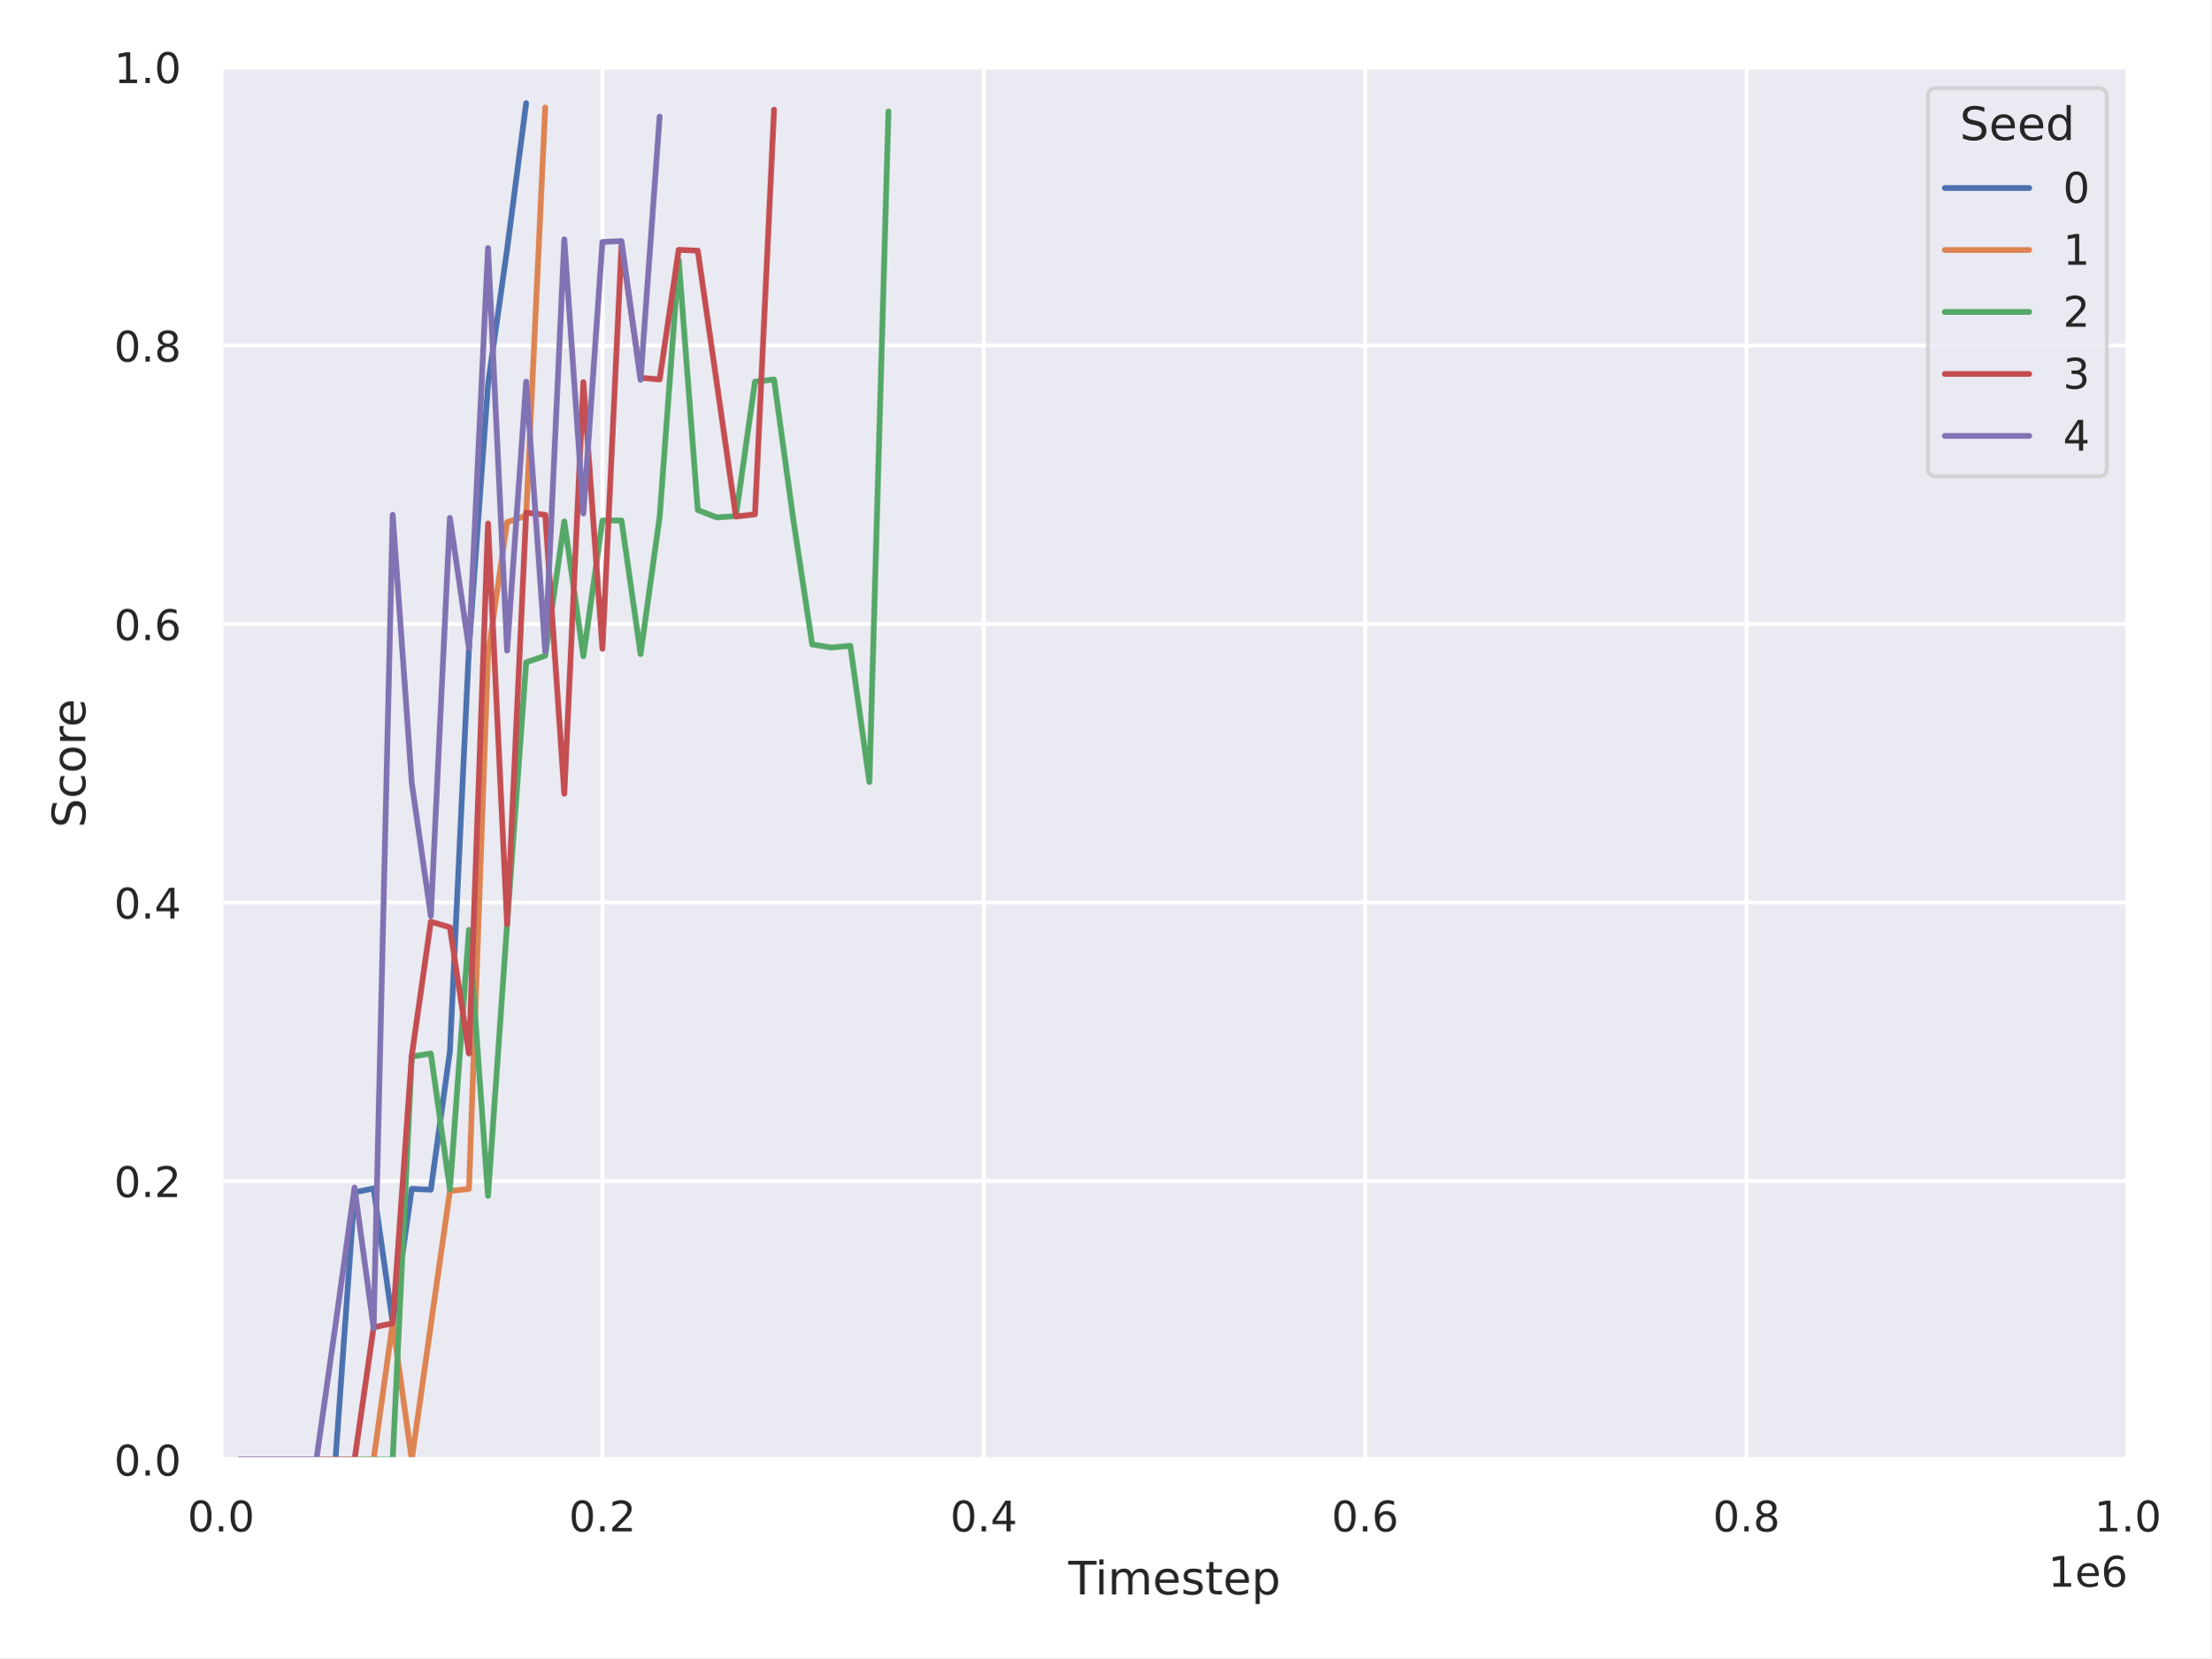
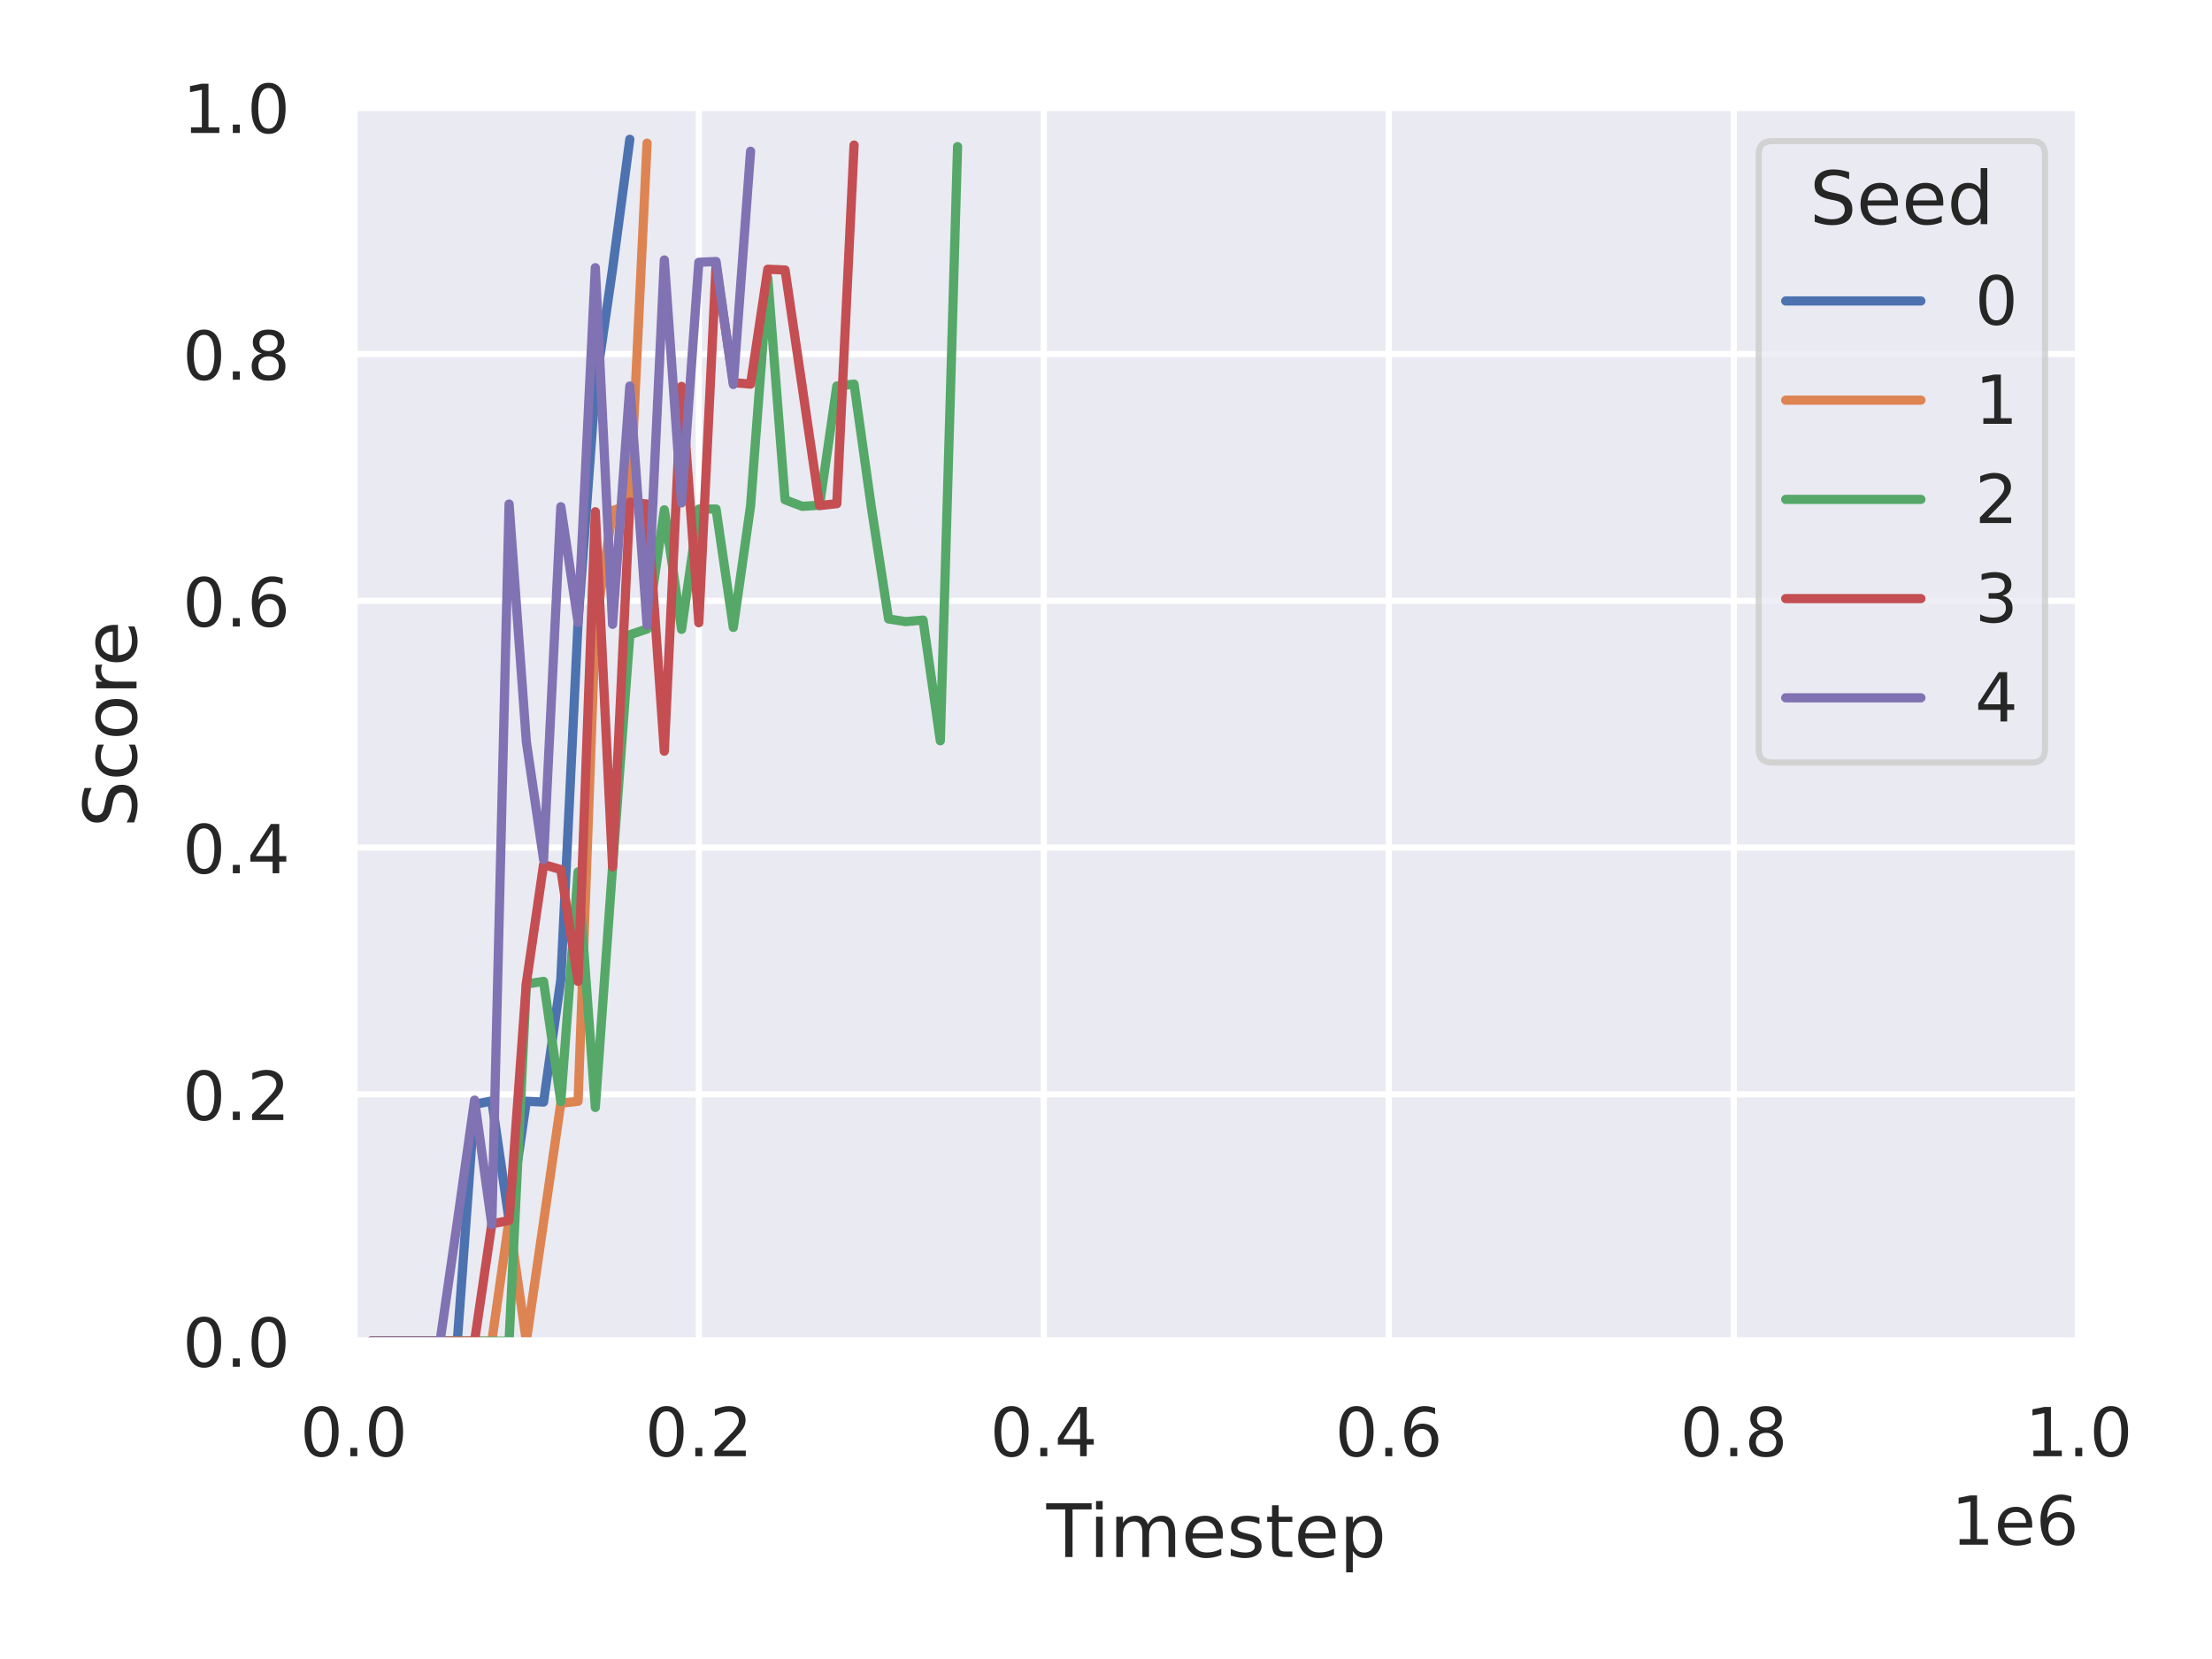
- <svg xmlns="http://www.w3.org/2000/svg" xmlns:xlink="http://www.w3.org/1999/xlink" width="460.8pt" height="345.6pt" viewBox="0 0 460.8 345.6" version="1.1">
+ <svg xmlns="http://www.w3.org/2000/svg" xmlns:xlink="http://www.w3.org/1999/xlink" width="288pt" height="216pt" viewBox="0 0 288 216" version="1.1">
  <defs>
    <style type="text/css">*{stroke-linejoin: round; stroke-linecap: butt}</style>
  </defs>
  <g id="figure_1">
    <g id="patch_1">
-       <path d="M 0 345.6  L 460.8 345.6  L 460.8 0  L 0 0  z " style="fill: #ffffff" />
+       <path d="M 0 216  L 288 216  L 288 0  L 0 0  z " style="fill: #ffffff" />
    </g>
    <g id="axes_1">
      <g id="patch_2">
-         <path d="M 46.068 304.212  L 443.457 304.212  L 443.457 13.968  L 46.068 13.968  z " style="fill: #eaeaf2" />
+         <path d="M 46.068 174.612  L 270.657 174.612  L 270.657 13.968  L 46.068 13.968  z " style="fill: #eaeaf2" />
      </g>
      <g id="matplotlib.axis_1">
        <g id="xtick_1">
          <g id="line2d_1">
-             <path d="M 46.068 304.212  L 46.068 13.968  " clip-path="url(#p42dad5c0af)" style="fill: none; stroke: #ffffff; stroke-width: 0.8; stroke-linecap: round" />
+             <path d="M 46.068 174.612  L 46.068 13.968  " clip-path="url(#pe290b1e24e)" style="fill: none; stroke: #ffffff; stroke-width: 0.8; stroke-linecap: round" />
          </g>
          <g id="text_1">
-             <g style="fill: #262626" transform="translate(39.07062 319.1986) scale(0.088 -0.088)">
+             <g style="fill: #262626" transform="translate(39.07062 189.5986) scale(0.088 -0.088)">
              <defs>
                <path id="DejaVuSans-30" d="M 2034 4250  Q 1547 4250 1301 3770  Q 1056 3291 1056 2328  Q 1056 1369 1301 889  Q 1547 409 2034 409  Q 2525 409 2770 889  Q 3016 1369 3016 2328  Q 3016 3291 2770 3770  Q 2525 4250 2034 4250  z M 2034 4750  Q 2819 4750 3233 4129  Q 3647 3509 3647 2328  Q 3647 1150 3233 529  Q 2819 -91 2034 -91  Q 1250 -91 836 529  Q 422 1150 422 2328  Q 422 3509 836 4129  Q 1250 4750 2034 4750  z " transform="scale(0.015625)" />
                <path id="DejaVuSans-2e" d="M 684 794  L 1344 794  L 1344 0  L 684 0  L 684 794  z " transform="scale(0.015625)" />
              </defs>
              <use xlink:href="#DejaVuSans-30" />
              <use xlink:href="#DejaVuSans-2e" x="63.623" />
              <use xlink:href="#DejaVuSans-30" x="95.41" />
            </g>
          </g>
        </g>
        <g id="xtick_2">
          <g id="line2d_2">
-             <path d="M 125.546 304.212  L 125.546 13.968  " clip-path="url(#p42dad5c0af)" style="fill: none; stroke: #ffffff; stroke-width: 0.8; stroke-linecap: round" />
+             <path d="M 90.986 174.612  L 90.986 13.968  " clip-path="url(#pe290b1e24e)" style="fill: none; stroke: #ffffff; stroke-width: 0.8; stroke-linecap: round" />
          </g>
          <g id="text_2">
-             <g style="fill: #262626" transform="translate(118.5484 319.1986) scale(0.088 -0.088)">
+             <g style="fill: #262626" transform="translate(83.98843 189.5986) scale(0.088 -0.088)">
              <defs>
                <path id="DejaVuSans-32" d="M 1228 531  L 3431 531  L 3431 0  L 469 0  L 469 531  Q 828 903 1448 1529  Q 2069 2156 2228 2338  Q 2531 2678 2651 2914  Q 2772 3150 2772 3378  Q 2772 3750 2511 3984  Q 2250 4219 1831 4219  Q 1534 4219 1204 4116  Q 875 4013 500 3803  L 500 4441  Q 881 4594 1212 4672  Q 1544 4750 1819 4750  Q 2544 4750 2975 4387  Q 3406 4025 3406 3419  Q 3406 3131 3298 2873  Q 3191 2616 2906 2266  Q 2828 2175 2409 1742  Q 1991 1309 1228 531  z " transform="scale(0.015625)" />
              </defs>
              <use xlink:href="#DejaVuSans-30" />
              <use xlink:href="#DejaVuSans-2e" x="63.623" />
              <use xlink:href="#DejaVuSans-32" x="95.41" />
            </g>
          </g>
        </g>
        <g id="xtick_3">
          <g id="line2d_3">
-             <path d="M 205.024 304.212  L 205.024 13.968  " clip-path="url(#p42dad5c0af)" style="fill: none; stroke: #ffffff; stroke-width: 0.8; stroke-linecap: round" />
+             <path d="M 135.904 174.612  L 135.904 13.968  " clip-path="url(#pe290b1e24e)" style="fill: none; stroke: #ffffff; stroke-width: 0.8; stroke-linecap: round" />
          </g>
          <g id="text_3">
-             <g style="fill: #262626" transform="translate(198.0262 319.1986) scale(0.088 -0.088)">
+             <g style="fill: #262626" transform="translate(128.9062 189.5986) scale(0.088 -0.088)">
              <defs>
                <path id="DejaVuSans-34" d="M 2419 4116  L 825 1625  L 2419 1625  L 2419 4116  z M 2253 4666  L 3047 4666  L 3047 1625  L 3713 1625  L 3713 1100  L 3047 1100  L 3047 0  L 2419 0  L 2419 1100  L 313 1100  L 313 1709  L 2253 4666  z " transform="scale(0.015625)" />
              </defs>
              <use xlink:href="#DejaVuSans-30" />
              <use xlink:href="#DejaVuSans-2e" x="63.623" />
              <use xlink:href="#DejaVuSans-34" x="95.41" />
            </g>
          </g>
        </g>
        <g id="xtick_4">
          <g id="line2d_4">
-             <path d="M 284.501 304.212  L 284.501 13.968  " clip-path="url(#p42dad5c0af)" style="fill: none; stroke: #ffffff; stroke-width: 0.8; stroke-linecap: round" />
+             <path d="M 180.821 174.612  L 180.821 13.968  " clip-path="url(#pe290b1e24e)" style="fill: none; stroke: #ffffff; stroke-width: 0.8; stroke-linecap: round" />
          </g>
          <g id="text_4">
-             <g style="fill: #262626" transform="translate(277.504 319.1986) scale(0.088 -0.088)">
+             <g style="fill: #262626" transform="translate(173.824 189.5986) scale(0.088 -0.088)">
              <defs>
                <path id="DejaVuSans-36" d="M 2113 2584  Q 1688 2584 1439 2293  Q 1191 2003 1191 1497  Q 1191 994 1439 701  Q 1688 409 2113 409  Q 2538 409 2786 701  Q 3034 994 3034 1497  Q 3034 2003 2786 2293  Q 2538 2584 2113 2584  z M 3366 4563  L 3366 3988  Q 3128 4100 2886 4159  Q 2644 4219 2406 4219  Q 1781 4219 1451 3797  Q 1122 3375 1075 2522  Q 1259 2794 1537 2939  Q 1816 3084 2150 3084  Q 2853 3084 3261 2657  Q 3669 2231 3669 1497  Q 3669 778 3244 343  Q 2819 -91 2113 -91  Q 1303 -91 875 529  Q 447 1150 447 2328  Q 447 3434 972 4092  Q 1497 4750 2381 4750  Q 2619 4750 2861 4703  Q 3103 4656 3366 4563  z " transform="scale(0.015625)" />
              </defs>
              <use xlink:href="#DejaVuSans-30" />
              <use xlink:href="#DejaVuSans-2e" x="63.623" />
              <use xlink:href="#DejaVuSans-36" x="95.41" />
            </g>
          </g>
        </g>
        <g id="xtick_5">
          <g id="line2d_5">
-             <path d="M 363.979 304.212  L 363.979 13.968  " clip-path="url(#p42dad5c0af)" style="fill: none; stroke: #ffffff; stroke-width: 0.8; stroke-linecap: round" />
+             <path d="M 225.739 174.612  L 225.739 13.968  " clip-path="url(#pe290b1e24e)" style="fill: none; stroke: #ffffff; stroke-width: 0.8; stroke-linecap: round" />
          </g>
          <g id="text_5">
-             <g style="fill: #262626" transform="translate(356.9818 319.1986) scale(0.088 -0.088)">
+             <g style="fill: #262626" transform="translate(218.7418 189.5986) scale(0.088 -0.088)">
              <defs>
                <path id="DejaVuSans-38" d="M 2034 2216  Q 1584 2216 1326 1975  Q 1069 1734 1069 1313  Q 1069 891 1326 650  Q 1584 409 2034 409  Q 2484 409 2743 651  Q 3003 894 3003 1313  Q 3003 1734 2745 1975  Q 2488 2216 2034 2216  z M 1403 2484  Q 997 2584 770 2862  Q 544 3141 544 3541  Q 544 4100 942 4425  Q 1341 4750 2034 4750  Q 2731 4750 3128 4425  Q 3525 4100 3525 3541  Q 3525 3141 3298 2862  Q 3072 2584 2669 2484  Q 3125 2378 3379 2068  Q 3634 1759 3634 1313  Q 3634 634 3220 271  Q 2806 -91 2034 -91  Q 1263 -91 848 271  Q 434 634 434 1313  Q 434 1759 690 2068  Q 947 2378 1403 2484  z M 1172 3481  Q 1172 3119 1398 2916  Q 1625 2713 2034 2713  Q 2441 2713 2670 2916  Q 2900 3119 2900 3481  Q 2900 3844 2670 4047  Q 2441 4250 2034 4250  Q 1625 4250 1398 4047  Q 1172 3844 1172 3481  z " transform="scale(0.015625)" />
              </defs>
              <use xlink:href="#DejaVuSans-30" />
              <use xlink:href="#DejaVuSans-2e" x="63.623" />
              <use xlink:href="#DejaVuSans-38" x="95.41" />
            </g>
          </g>
        </g>
        <g id="xtick_6">
          <g id="line2d_6">
-             <path d="M 443.457 304.212  L 443.457 13.968  " clip-path="url(#p42dad5c0af)" style="fill: none; stroke: #ffffff; stroke-width: 0.8; stroke-linecap: round" />
+             <path d="M 270.657 174.612  L 270.657 13.968  " clip-path="url(#pe290b1e24e)" style="fill: none; stroke: #ffffff; stroke-width: 0.8; stroke-linecap: round" />
          </g>
          <g id="text_6">
-             <g style="fill: #262626" transform="translate(436.4596 319.1986) scale(0.088 -0.088)">
+             <g style="fill: #262626" transform="translate(263.6596 189.5986) scale(0.088 -0.088)">
              <defs>
                <path id="DejaVuSans-31" d="M 794 531  L 1825 531  L 1825 4091  L 703 3866  L 703 4441  L 1819 4666  L 2450 4666  L 2450 531  L 3481 531  L 3481 0  L 794 0  L 794 531  z " transform="scale(0.015625)" />
              </defs>
              <use xlink:href="#DejaVuSans-31" />
              <use xlink:href="#DejaVuSans-2e" x="63.623" />
              <use xlink:href="#DejaVuSans-30" x="95.41" />
            </g>
          </g>
        </g>
        <g id="text_7">
-           <g style="fill: #262626" transform="translate(222.6353 332.3232) scale(0.096 -0.096)">
+           <g style="fill: #262626" transform="translate(136.2353 202.7233) scale(0.096 -0.096)">
            <defs>
              <path id="DejaVuSans-54" d="M -19 4666  L 3928 4666  L 3928 4134  L 2272 4134  L 2272 0  L 1638 0  L 1638 4134  L -19 4134  L -19 4666  z " transform="scale(0.015625)" />
              <path id="DejaVuSans-69" d="M 603 3500  L 1178 3500  L 1178 0  L 603 0  L 603 3500  z M 603 4863  L 1178 4863  L 1178 4134  L 603 4134  L 603 4863  z " transform="scale(0.015625)" />
              <path id="DejaVuSans-6d" d="M 3328 2828  Q 3544 3216 3844 3400  Q 4144 3584 4550 3584  Q 5097 3584 5394 3201  Q 5691 2819 5691 2113  L 5691 0  L 5113 0  L 5113 2094  Q 5113 2597 4934 2840  Q 4756 3084 4391 3084  Q 3944 3084 3684 2787  Q 3425 2491 3425 1978  L 3425 0  L 2847 0  L 2847 2094  Q 2847 2600 2669 2842  Q 2491 3084 2119 3084  Q 1678 3084 1418 2786  Q 1159 2488 1159 1978  L 1159 0  L 581 0  L 581 3500  L 1159 3500  L 1159 2956  Q 1356 3278 1631 3431  Q 1906 3584 2284 3584  Q 2666 3584 2933 3390  Q 3200 3197 3328 2828  z " transform="scale(0.015625)" />
              <path id="DejaVuSans-65" d="M 3597 1894  L 3597 1613  L 953 1613  Q 991 1019 1311 708  Q 1631 397 2203 397  Q 2534 397 2845 478  Q 3156 559 3463 722  L 3463 178  Q 3153 47 2828 -22  Q 2503 -91 2169 -91  Q 1331 -91 842 396  Q 353 884 353 1716  Q 353 2575 817 3079  Q 1281 3584 2069 3584  Q 2775 3584 3186 3129  Q 3597 2675 3597 1894  z M 3022 2063  Q 3016 2534 2758 2815  Q 2500 3097 2075 3097  Q 1594 3097 1305 2825  Q 1016 2553 972 2059  L 3022 2063  z " transform="scale(0.015625)" />
              <path id="DejaVuSans-73" d="M 2834 3397  L 2834 2853  Q 2591 2978 2328 3040  Q 2066 3103 1784 3103  Q 1356 3103 1142 2972  Q 928 2841 928 2578  Q 928 2378 1081 2264  Q 1234 2150 1697 2047  L 1894 2003  Q 2506 1872 2764 1633  Q 3022 1394 3022 966  Q 3022 478 2636 193  Q 2250 -91 1575 -91  Q 1294 -91 989 -36  Q 684 19 347 128  L 347 722  Q 666 556 975 473  Q 1284 391 1588 391  Q 1994 391 2212 530  Q 2431 669 2431 922  Q 2431 1156 2273 1281  Q 2116 1406 1581 1522  L 1381 1569  Q 847 1681 609 1914  Q 372 2147 372 2553  Q 372 3047 722 3315  Q 1072 3584 1716 3584  Q 2034 3584 2315 3537  Q 2597 3491 2834 3397  z " transform="scale(0.015625)" />
              <path id="DejaVuSans-74" d="M 1172 4494  L 1172 3500  L 2356 3500  L 2356 3053  L 1172 3053  L 1172 1153  Q 1172 725 1289 603  Q 1406 481 1766 481  L 2356 481  L 2356 0  L 1766 0  Q 1100 0 847 248  Q 594 497 594 1153  L 594 3053  L 172 3053  L 172 3500  L 594 3500  L 594 4494  L 1172 4494  z " transform="scale(0.015625)" />
              <path id="DejaVuSans-70" d="M 1159 525  L 1159 -1331  L 581 -1331  L 581 3500  L 1159 3500  L 1159 2969  Q 1341 3281 1617 3432  Q 1894 3584 2278 3584  Q 2916 3584 3314 3078  Q 3713 2572 3713 1747  Q 3713 922 3314 415  Q 2916 -91 2278 -91  Q 1894 -91 1617 61  Q 1341 213 1159 525  z M 3116 1747  Q 3116 2381 2855 2742  Q 2594 3103 2138 3103  Q 1681 3103 1420 2742  Q 1159 2381 1159 1747  Q 1159 1113 1420 752  Q 1681 391 2138 391  Q 2594 391 2855 752  Q 3116 1113 3116 1747  z " transform="scale(0.015625)" />
            </defs>
            <use xlink:href="#DejaVuSans-54" />
            <use xlink:href="#DejaVuSans-69" x="57.959" />
            <use xlink:href="#DejaVuSans-6d" x="85.742" />
            <use xlink:href="#DejaVuSans-65" x="183.154" />
            <use xlink:href="#DejaVuSans-73" x="244.678" />
            <use xlink:href="#DejaVuSans-74" x="296.777" />
            <use xlink:href="#DejaVuSans-65" x="335.986" />
            <use xlink:href="#DejaVuSans-70" x="397.51" />
          </g>
        </g>
        <g id="text_8">
-           <g style="fill: #262626" transform="translate(426.8442 330.7154) scale(0.088 -0.088)">
+           <g style="fill: #262626" transform="translate(254.0443 201.1154) scale(0.088 -0.088)">
            <use xlink:href="#DejaVuSans-31" />
            <use xlink:href="#DejaVuSans-65" x="63.623" />
            <use xlink:href="#DejaVuSans-36" x="125.146" />
          </g>
        </g>
      </g>
      <g id="matplotlib.axis_2">
        <g id="ytick_1">
          <g id="line2d_7">
-             <path d="M 46.068 304.212  L 443.457 304.212  " clip-path="url(#p42dad5c0af)" style="fill: none; stroke: #ffffff; stroke-width: 0.8; stroke-linecap: round" />
+             <path d="M 46.068 174.612  L 270.657 174.612  " clip-path="url(#pe290b1e24e)" style="fill: none; stroke: #ffffff; stroke-width: 0.8; stroke-linecap: round" />
          </g>
          <g id="text_9">
-             <g style="fill: #262626" transform="translate(23.77325 307.5553) scale(0.088 -0.088)">
+             <g style="fill: #262626" transform="translate(23.77325 177.9553) scale(0.088 -0.088)">
              <use xlink:href="#DejaVuSans-30" />
              <use xlink:href="#DejaVuSans-2e" x="63.623" />
              <use xlink:href="#DejaVuSans-30" x="95.41" />
            </g>
          </g>
        </g>
        <g id="ytick_2">
          <g id="line2d_8">
-             <path d="M 46.068 246.163  L 443.457 246.163  " clip-path="url(#p42dad5c0af)" style="fill: none; stroke: #ffffff; stroke-width: 0.8; stroke-linecap: round" />
+             <path d="M 46.068 142.483  L 270.657 142.483  " clip-path="url(#pe290b1e24e)" style="fill: none; stroke: #ffffff; stroke-width: 0.8; stroke-linecap: round" />
          </g>
          <g id="text_10">
-             <g style="fill: #262626" transform="translate(23.77325 249.5065) scale(0.088 -0.088)">
+             <g style="fill: #262626" transform="translate(23.77325 145.8265) scale(0.088 -0.088)">
              <use xlink:href="#DejaVuSans-30" />
              <use xlink:href="#DejaVuSans-2e" x="63.623" />
              <use xlink:href="#DejaVuSans-32" x="95.41" />
            </g>
          </g>
        </g>
        <g id="ytick_3">
          <g id="line2d_9">
-             <path d="M 46.068 188.114  L 443.457 188.114  " clip-path="url(#p42dad5c0af)" style="fill: none; stroke: #ffffff; stroke-width: 0.8; stroke-linecap: round" />
+             <path d="M 46.068 110.354  L 270.657 110.354  " clip-path="url(#pe290b1e24e)" style="fill: none; stroke: #ffffff; stroke-width: 0.8; stroke-linecap: round" />
          </g>
          <g id="text_11">
-             <g style="fill: #262626" transform="translate(23.77325 191.4577) scale(0.088 -0.088)">
+             <g style="fill: #262626" transform="translate(23.77325 113.6977) scale(0.088 -0.088)">
              <use xlink:href="#DejaVuSans-30" />
              <use xlink:href="#DejaVuSans-2e" x="63.623" />
              <use xlink:href="#DejaVuSans-34" x="95.41" />
            </g>
          </g>
        </g>
        <g id="ytick_4">
          <g id="line2d_10">
-             <path d="M 46.068 130.066  L 443.457 130.066  " clip-path="url(#p42dad5c0af)" style="fill: none; stroke: #ffffff; stroke-width: 0.8; stroke-linecap: round" />
+             <path d="M 46.068 78.226  L 270.657 78.226  " clip-path="url(#pe290b1e24e)" style="fill: none; stroke: #ffffff; stroke-width: 0.8; stroke-linecap: round" />
          </g>
          <g id="text_12">
-             <g style="fill: #262626" transform="translate(23.77325 133.4089) scale(0.088 -0.088)">
+             <g style="fill: #262626" transform="translate(23.77325 81.56891) scale(0.088 -0.088)">
              <use xlink:href="#DejaVuSans-30" />
              <use xlink:href="#DejaVuSans-2e" x="63.623" />
              <use xlink:href="#DejaVuSans-36" x="95.41" />
            </g>
          </g>
        </g>
        <g id="ytick_5">
          <g id="line2d_11">
-             <path d="M 46.068 72.017  L 443.457 72.017  " clip-path="url(#p42dad5c0af)" style="fill: none; stroke: #ffffff; stroke-width: 0.8; stroke-linecap: round" />
+             <path d="M 46.068 46.097  L 270.657 46.097  " clip-path="url(#pe290b1e24e)" style="fill: none; stroke: #ffffff; stroke-width: 0.8; stroke-linecap: round" />
          </g>
          <g id="text_13">
-             <g style="fill: #262626" transform="translate(23.77325 75.36011) scale(0.088 -0.088)">
+             <g style="fill: #262626" transform="translate(23.77325 49.44011) scale(0.088 -0.088)">
              <use xlink:href="#DejaVuSans-30" />
              <use xlink:href="#DejaVuSans-2e" x="63.623" />
              <use xlink:href="#DejaVuSans-38" x="95.41" />
            </g>
          </g>
        </g>
        <g id="ytick_6">
          <g id="line2d_12">
-             <path d="M 46.068 13.968  L 443.457 13.968  " clip-path="url(#p42dad5c0af)" style="fill: none; stroke: #ffffff; stroke-width: 0.8; stroke-linecap: round" />
+             <path d="M 46.068 13.968  L 270.657 13.968  " clip-path="url(#pe290b1e24e)" style="fill: none; stroke: #ffffff; stroke-width: 0.8; stroke-linecap: round" />
          </g>
          <g id="text_14">
            <g style="fill: #262626" transform="translate(23.77325 17.31131) scale(0.088 -0.088)">
              <use xlink:href="#DejaVuSans-31" />
              <use xlink:href="#DejaVuSans-2e" x="63.623" />
              <use xlink:href="#DejaVuSans-30" x="95.41" />
            </g>
          </g>
        </g>
        <g id="text_15">
-           <g style="fill: #262626" transform="translate(17.77675 172.5323) rotate(-90) scale(0.096 -0.096)">
+           <g style="fill: #262626" transform="translate(17.77675 107.7322) rotate(-90) scale(0.096 -0.096)">
            <defs>
              <path id="DejaVuSans-53" d="M 3425 4513  L 3425 3897  Q 3066 4069 2747 4153  Q 2428 4238 2131 4238  Q 1616 4238 1336 4038  Q 1056 3838 1056 3469  Q 1056 3159 1242 3001  Q 1428 2844 1947 2747  L 2328 2669  Q 3034 2534 3370 2195  Q 3706 1856 3706 1288  Q 3706 609 3251 259  Q 2797 -91 1919 -91  Q 1588 -91 1214 -16  Q 841 59 441 206  L 441 856  Q 825 641 1194 531  Q 1563 422 1919 422  Q 2459 422 2753 634  Q 3047 847 3047 1241  Q 3047 1584 2836 1778  Q 2625 1972 2144 2069  L 1759 2144  Q 1053 2284 737 2584  Q 422 2884 422 3419  Q 422 4038 858 4394  Q 1294 4750 2059 4750  Q 2388 4750 2728 4690  Q 3069 4631 3425 4513  z " transform="scale(0.015625)" />
              <path id="DejaVuSans-63" d="M 3122 3366  L 3122 2828  Q 2878 2963 2633 3030  Q 2388 3097 2138 3097  Q 1578 3097 1268 2742  Q 959 2388 959 1747  Q 959 1106 1268 751  Q 1578 397 2138 397  Q 2388 397 2633 464  Q 2878 531 3122 666  L 3122 134  Q 2881 22 2623 -34  Q 2366 -91 2075 -91  Q 1284 -91 818 406  Q 353 903 353 1747  Q 353 2603 823 3093  Q 1294 3584 2113 3584  Q 2378 3584 2631 3529  Q 2884 3475 3122 3366  z " transform="scale(0.015625)" />
              <path id="DejaVuSans-6f" d="M 1959 3097  Q 1497 3097 1228 2736  Q 959 2375 959 1747  Q 959 1119 1226 758  Q 1494 397 1959 397  Q 2419 397 2687 759  Q 2956 1122 2956 1747  Q 2956 2369 2687 2733  Q 2419 3097 1959 3097  z M 1959 3584  Q 2709 3584 3137 3096  Q 3566 2609 3566 1747  Q 3566 888 3137 398  Q 2709 -91 1959 -91  Q 1206 -91 779 398  Q 353 888 353 1747  Q 353 2609 779 3096  Q 1206 3584 1959 3584  z " transform="scale(0.015625)" />
              <path id="DejaVuSans-72" d="M 2631 2963  Q 2534 3019 2420 3045  Q 2306 3072 2169 3072  Q 1681 3072 1420 2755  Q 1159 2438 1159 1844  L 1159 0  L 581 0  L 581 3500  L 1159 3500  L 1159 2956  Q 1341 3275 1631 3429  Q 1922 3584 2338 3584  Q 2397 3584 2469 3576  Q 2541 3569 2628 3553  L 2631 2963  z " transform="scale(0.015625)" />
            </defs>
            <use xlink:href="#DejaVuSans-53" />
            <use xlink:href="#DejaVuSans-63" x="63.477" />
            <use xlink:href="#DejaVuSans-6f" x="118.457" />
            <use xlink:href="#DejaVuSans-72" x="179.639" />
            <use xlink:href="#DejaVuSans-65" x="218.502" />
          </g>
        </g>
      </g>
      <g id="PolyCollection_1" />
      <g id="PolyCollection_2" />
      <g id="PolyCollection_3" />
      <g id="PolyCollection_4" />
      <g id="PolyCollection_5" />
      <g id="line2d_13">
-         <path d="M 50.042 304.212  L 54.016 304.212  L 57.99 304.212  L 61.964 304.212  L 65.937 304.212  L 69.911 304.212  L 73.885 248.521  L 77.859 247.705  L 81.833 275.732  L 85.807 247.796  L 89.781 247.977  L 93.755 219.134  L 97.729 135.054  L 101.702 80.089  L 105.676 51.972  L 109.65 21.496  " clip-path="url(#p42dad5c0af)" style="fill: none; stroke: #4c72b0; stroke-width: 1.2; stroke-linecap: round" />
+         <path d="M 48.314 174.612  L 50.56 174.612  L 52.806 174.612  L 55.052 174.612  L 57.297 174.612  L 59.543 174.612  L 61.789 143.788  L 64.035 143.337  L 66.281 158.849  L 68.527 143.387  L 70.773 143.487  L 73.019 127.523  L 75.265 80.987  L 77.51 50.565  L 79.756 35.002  L 82.002 18.135  " clip-path="url(#pe290b1e24e)" style="fill: none; stroke: #4c72b0; stroke-width: 1.2; stroke-linecap: round" />
      </g>
      <g id="line2d_14">
-         <path d="M 50.042 304.212  L 54.016 304.212  L 57.99 304.212  L 61.964 304.212  L 65.937 304.212  L 69.911 304.212  L 73.885 304.212  L 77.859 304.212  L 81.833 275.732  L 85.807 304.212  L 89.781 276.185  L 93.755 248.249  L 97.729 247.796  L 101.702 136.415  L 105.676 108.842  L 109.65 107.481  L 113.624 22.403  " clip-path="url(#p42dad5c0af)" style="fill: none; stroke: #dd8452; stroke-width: 1.2; stroke-linecap: round" />
+         <path d="M 48.314 174.612  L 50.56 174.612  L 52.806 174.612  L 55.052 174.612  L 57.297 174.612  L 59.543 174.612  L 61.789 174.612  L 64.035 174.612  L 66.281 158.849  L 68.527 174.612  L 70.773 159.1  L 73.019 143.638  L 75.265 143.387  L 77.51 81.74  L 79.756 66.479  L 82.002 65.725  L 84.248 18.637  " clip-path="url(#pe290b1e24e)" style="fill: none; stroke: #dd8452; stroke-width: 1.2; stroke-linecap: round" />
      </g>
      <g id="line2d_15">
-         <path d="M 50.042 304.212  L 54.016 304.212  L 57.99 304.212  L 61.964 304.212  L 65.937 304.212  L 69.911 304.212  L 73.885 304.212  L 77.859 304.212  L 81.833 304.212  L 85.807 220.223  L 89.781 219.588  L 93.755 247.887  L 97.729 193.829  L 101.702 249.247  L 105.676 192.649  L 109.65 138.047  L 113.624 136.687  L 117.598 108.66  L 121.572 136.777  L 125.546 108.479  L 129.52 108.479  L 133.494 136.324  L 137.467 107.753  L 141.441 54.149  L 145.415 106.302  L 149.389 107.844  L 153.363 107.572  L 157.337 79.545  L 161.311 79.091  L 165.285 108.025  L 169.259 134.329  L 173.232 134.963  L 177.206 134.601  L 181.18 162.99  L 185.154 23.22  " clip-path="url(#p42dad5c0af)" style="fill: none; stroke: #55a868; stroke-width: 1.2; stroke-linecap: round" />
+         <path d="M 48.314 174.612  L 50.56 174.612  L 52.806 174.612  L 55.052 174.612  L 57.297 174.612  L 59.543 174.612  L 61.789 174.612  L 64.035 174.612  L 66.281 174.612  L 68.527 128.126  L 70.773 127.774  L 73.019 143.437  L 75.265 113.517  L 77.51 144.19  L 79.756 112.864  L 82.002 82.643  L 84.248 81.89  L 86.494 66.378  L 88.74 81.94  L 90.986 66.278  L 93.232 66.278  L 95.478 81.689  L 97.723 65.876  L 99.969 36.207  L 102.215 65.073  L 104.461 65.926  L 106.707 65.776  L 108.953 50.264  L 111.199 50.012  L 113.445 66.027  L 115.691 80.585  L 117.936 80.936  L 120.182 80.736  L 122.428 96.449  L 124.674 19.089  " clip-path="url(#pe290b1e24e)" style="fill: none; stroke: #55a868; stroke-width: 1.2; stroke-linecap: round" />
      </g>
      <g id="line2d_16">
-         <path d="M 50.042 304.212  L 54.016 304.212  L 57.99 304.212  L 61.964 304.212  L 65.937 304.212  L 69.911 304.212  L 73.885 304.212  L 77.859 276.639  L 81.833 275.823  L 85.807 220.041  L 89.781 192.105  L 93.755 193.284  L 97.729 219.588  L 101.702 109.114  L 105.676 192.649  L 109.65 106.846  L 113.624 107.3  L 117.598 165.439  L 121.572 79.636  L 125.546 135.236  L 129.52 51.065  L 133.494 78.729  L 137.467 79.091  L 141.441 52.063  L 145.415 52.244  L 149.389 79.908  L 153.363 107.662  L 157.337 107.209  L 161.311 22.857  " clip-path="url(#p42dad5c0af)" style="fill: none; stroke: #c44e52; stroke-width: 1.2; stroke-linecap: round" />
+         <path d="M 48.314 174.612  L 50.56 174.612  L 52.806 174.612  L 55.052 174.612  L 57.297 174.612  L 59.543 174.612  L 61.789 174.612  L 64.035 159.351  L 66.281 158.899  L 68.527 128.025  L 70.773 112.563  L 73.019 113.216  L 75.265 127.774  L 77.51 66.629  L 79.756 112.864  L 82.002 65.374  L 84.248 65.625  L 86.494 97.804  L 88.74 50.314  L 90.986 81.087  L 93.232 34.5  L 95.478 49.812  L 97.723 50.012  L 99.969 35.053  L 102.215 35.153  L 104.461 50.464  L 106.707 65.826  L 108.953 65.575  L 111.199 18.888  " clip-path="url(#pe290b1e24e)" style="fill: none; stroke: #c44e52; stroke-width: 1.2; stroke-linecap: round" />
      </g>
      <g id="line2d_17">
-         <path d="M 50.042 304.212  L 54.016 304.212  L 57.99 304.212  L 61.964 304.212  L 65.937 304.212  L 69.911 276.185  L 73.885 247.524  L 77.859 276.82  L 81.833 107.3  L 85.807 163.172  L 89.781 190.926  L 93.755 107.934  L 97.729 135.145  L 101.702 51.7  L 105.676 135.598  L 109.65 79.545  L 113.624 135.78  L 117.598 49.886  L 121.572 107.027  L 125.546 50.43  L 129.52 50.248  L 133.494 79.182  L 137.467 24.308  " clip-path="url(#p42dad5c0af)" style="fill: none; stroke: #8172b3; stroke-width: 1.2; stroke-linecap: round" />
+         <path d="M 48.314 174.612  L 50.56 174.612  L 52.806 174.612  L 55.052 174.612  L 57.297 174.612  L 59.543 159.1  L 61.789 143.236  L 64.035 159.451  L 66.281 65.625  L 68.527 96.549  L 70.773 111.911  L 73.019 65.976  L 75.265 81.037  L 77.51 34.852  L 79.756 81.288  L 82.002 50.264  L 84.248 81.388  L 86.494 33.848  L 88.74 65.474  L 90.986 34.149  L 93.232 34.048  L 95.478 50.063  L 97.723 19.691  " clip-path="url(#pe290b1e24e)" style="fill: none; stroke: #8172b3; stroke-width: 1.2; stroke-linecap: round" />
      </g>
      <g id="line2d_18" />
      <g id="line2d_19" />
      <g id="line2d_20" />
      <g id="line2d_21" />
      <g id="line2d_22" />
      <g id="patch_3">
-         <path d="M 46.068 304.212  L 46.068 13.968  " style="fill: none; stroke: #ffffff; stroke-linejoin: miter; stroke-linecap: square" />
+         <path d="M 46.068 174.612  L 46.068 13.968  " style="fill: none; stroke: #ffffff; stroke-linejoin: miter; stroke-linecap: square" />
      </g>
      <g id="patch_4">
-         <path d="M 443.457 304.212  L 443.457 13.968  " style="fill: none; stroke: #ffffff; stroke-linejoin: miter; stroke-linecap: square" />
+         <path d="M 270.657 174.612  L 270.657 13.968  " style="fill: none; stroke: #ffffff; stroke-linejoin: miter; stroke-linecap: square" />
      </g>
      <g id="patch_5">
-         <path d="M 46.068 304.212  L 443.457 304.212  " style="fill: none; stroke: #ffffff; stroke-linejoin: miter; stroke-linecap: square" />
+         <path d="M 46.068 174.612  L 270.657 174.612  " style="fill: none; stroke: #ffffff; stroke-linejoin: miter; stroke-linecap: square" />
      </g>
      <g id="patch_6">
-         <path d="M 46.068 13.968  L 443.457 13.968  " style="fill: none; stroke: #ffffff; stroke-linejoin: miter; stroke-linecap: square" />
+         <path d="M 46.068 13.968  L 270.657 13.968  " style="fill: none; stroke: #ffffff; stroke-linejoin: miter; stroke-linecap: square" />
      </g>
      <g id="legend_1">
        <g id="patch_7">
-           <path d="M 403.538 99.283  L 437.297 99.283  Q 439.057 99.283 439.057 97.523  L 439.057 20.128  Q 439.057 18.368 437.297 18.368  L 403.538 18.368  Q 401.778 18.368 401.778 20.128  L 401.778 97.523  Q 401.778 99.283 403.538 99.283  z " style="fill: #eaeaf2; opacity: 0.8; stroke: #cccccc; stroke-width: 0.8; stroke-linejoin: miter" />
+           <path d="M 230.738 99.283  L 264.497 99.283  Q 266.257 99.283 266.257 97.523  L 266.257 20.128  Q 266.257 18.368 264.497 18.368  L 230.738 18.368  Q 228.978 18.368 228.978 20.128  L 228.978 97.523  Q 228.978 99.283 230.738 99.283  z " style="fill: #eaeaf2; opacity: 0.8; stroke: #cccccc; stroke-width: 0.8; stroke-linejoin: miter" />
        </g>
        <g id="text_16">
-           <g style="fill: #262626" transform="translate(408.416 29.1825) scale(0.096 -0.096)">
+           <g style="fill: #262626" transform="translate(235.616 29.1825) scale(0.096 -0.096)">
            <defs>
              <path id="DejaVuSans-64" d="M 2906 2969  L 2906 4863  L 3481 4863  L 3481 0  L 2906 0  L 2906 525  Q 2725 213 2448 61  Q 2172 -91 1784 -91  Q 1150 -91 751 415  Q 353 922 353 1747  Q 353 2572 751 3078  Q 1150 3584 1784 3584  Q 2172 3584 2448 3432  Q 2725 3281 2906 2969  z M 947 1747  Q 947 1113 1208 752  Q 1469 391 1925 391  Q 2381 391 2643 752  Q 2906 1113 2906 1747  Q 2906 2381 2643 2742  Q 2381 3103 1925 3103  Q 1469 3103 1208 2742  Q 947 2381 947 1747  z " transform="scale(0.015625)" />
            </defs>
            <use xlink:href="#DejaVuSans-53" />
            <use xlink:href="#DejaVuSans-65" x="63.477" />
            <use xlink:href="#DejaVuSans-65" x="125" />
            <use xlink:href="#DejaVuSans-64" x="186.523" />
          </g>
        </g>
        <g id="line2d_23">
-           <path d="M 405.298 39.186  L 414.098 39.186  L 422.898 39.186  " style="fill: none; stroke: #4c72b0; stroke-width: 1.2; stroke-linecap: round" />
+           <path d="M 232.498 39.186  L 241.298 39.186  L 250.098 39.186  " style="fill: none; stroke: #4c72b0; stroke-width: 1.2; stroke-linecap: round" />
        </g>
        <g id="text_17">
-           <g style="fill: #262626" transform="translate(429.938 42.26562) scale(0.088 -0.088)">
+           <g style="fill: #262626" transform="translate(257.138 42.26562) scale(0.088 -0.088)">
            <use xlink:href="#DejaVuSans-30" />
          </g>
        </g>
        <g id="line2d_24">
-           <path d="M 405.298 52.102  L 414.098 52.102  L 422.898 52.102  " style="fill: none; stroke: #dd8452; stroke-width: 1.2; stroke-linecap: round" />
+           <path d="M 232.498 52.102  L 241.298 52.102  L 250.098 52.102  " style="fill: none; stroke: #dd8452; stroke-width: 1.2; stroke-linecap: round" />
        </g>
        <g id="text_18">
-           <g style="fill: #262626" transform="translate(429.938 55.18238) scale(0.088 -0.088)">
+           <g style="fill: #262626" transform="translate(257.138 55.18238) scale(0.088 -0.088)">
            <use xlink:href="#DejaVuSans-31" />
          </g>
        </g>
        <g id="line2d_25">
-           <path d="M 405.298 65.019  L 414.098 65.019  L 422.898 65.019  " style="fill: none; stroke: #55a868; stroke-width: 1.2; stroke-linecap: round" />
+           <path d="M 232.498 65.019  L 241.298 65.019  L 250.098 65.019  " style="fill: none; stroke: #55a868; stroke-width: 1.2; stroke-linecap: round" />
        </g>
        <g id="text_19">
-           <g style="fill: #262626" transform="translate(429.938 68.09913) scale(0.088 -0.088)">
+           <g style="fill: #262626" transform="translate(257.138 68.09913) scale(0.088 -0.088)">
            <use xlink:href="#DejaVuSans-32" />
          </g>
        </g>
        <g id="line2d_26">
-           <path d="M 405.298 77.936  L 414.098 77.936  L 422.898 77.936  " style="fill: none; stroke: #c44e52; stroke-width: 1.2; stroke-linecap: round" />
+           <path d="M 232.498 77.936  L 241.298 77.936  L 250.098 77.936  " style="fill: none; stroke: #c44e52; stroke-width: 1.2; stroke-linecap: round" />
        </g>
        <g id="text_20">
-           <g style="fill: #262626" transform="translate(429.938 81.01587) scale(0.088 -0.088)">
+           <g style="fill: #262626" transform="translate(257.138 81.01587) scale(0.088 -0.088)">
            <defs>
              <path id="DejaVuSans-33" d="M 2597 2516  Q 3050 2419 3304 2112  Q 3559 1806 3559 1356  Q 3559 666 3084 287  Q 2609 -91 1734 -91  Q 1441 -91 1130 -33  Q 819 25 488 141  L 488 750  Q 750 597 1062 519  Q 1375 441 1716 441  Q 2309 441 2620 675  Q 2931 909 2931 1356  Q 2931 1769 2642 2001  Q 2353 2234 1838 2234  L 1294 2234  L 1294 2753  L 1863 2753  Q 2328 2753 2575 2939  Q 2822 3125 2822 3475  Q 2822 3834 2567 4026  Q 2313 4219 1838 4219  Q 1578 4219 1281 4162  Q 984 4106 628 3988  L 628 4550  Q 988 4650 1302 4700  Q 1616 4750 1894 4750  Q 2613 4750 3031 4423  Q 3450 4097 3450 3541  Q 3450 3153 3228 2886  Q 3006 2619 2597 2516  z " transform="scale(0.015625)" />
            </defs>
            <use xlink:href="#DejaVuSans-33" />
          </g>
        </g>
        <g id="line2d_27">
-           <path d="M 405.298 90.853  L 414.098 90.853  L 422.898 90.853  " style="fill: none; stroke: #8172b3; stroke-width: 1.2; stroke-linecap: round" />
+           <path d="M 232.498 90.853  L 241.298 90.853  L 250.098 90.853  " style="fill: none; stroke: #8172b3; stroke-width: 1.2; stroke-linecap: round" />
        </g>
        <g id="text_21">
-           <g style="fill: #262626" transform="translate(429.938 93.93263) scale(0.088 -0.088)">
+           <g style="fill: #262626" transform="translate(257.138 93.93263) scale(0.088 -0.088)">
            <use xlink:href="#DejaVuSans-34" />
          </g>
        </g>
      </g>
    </g>
  </g>
  <defs>
-     <clipPath id="p42dad5c0af">
-       <rect x="46.068" y="13.968" width="397.389" height="290.244" />
+     <clipPath id="pe290b1e24e">
+       <rect x="46.068" y="13.968" width="224.589" height="160.644" />
    </clipPath>
  </defs>
</svg>
